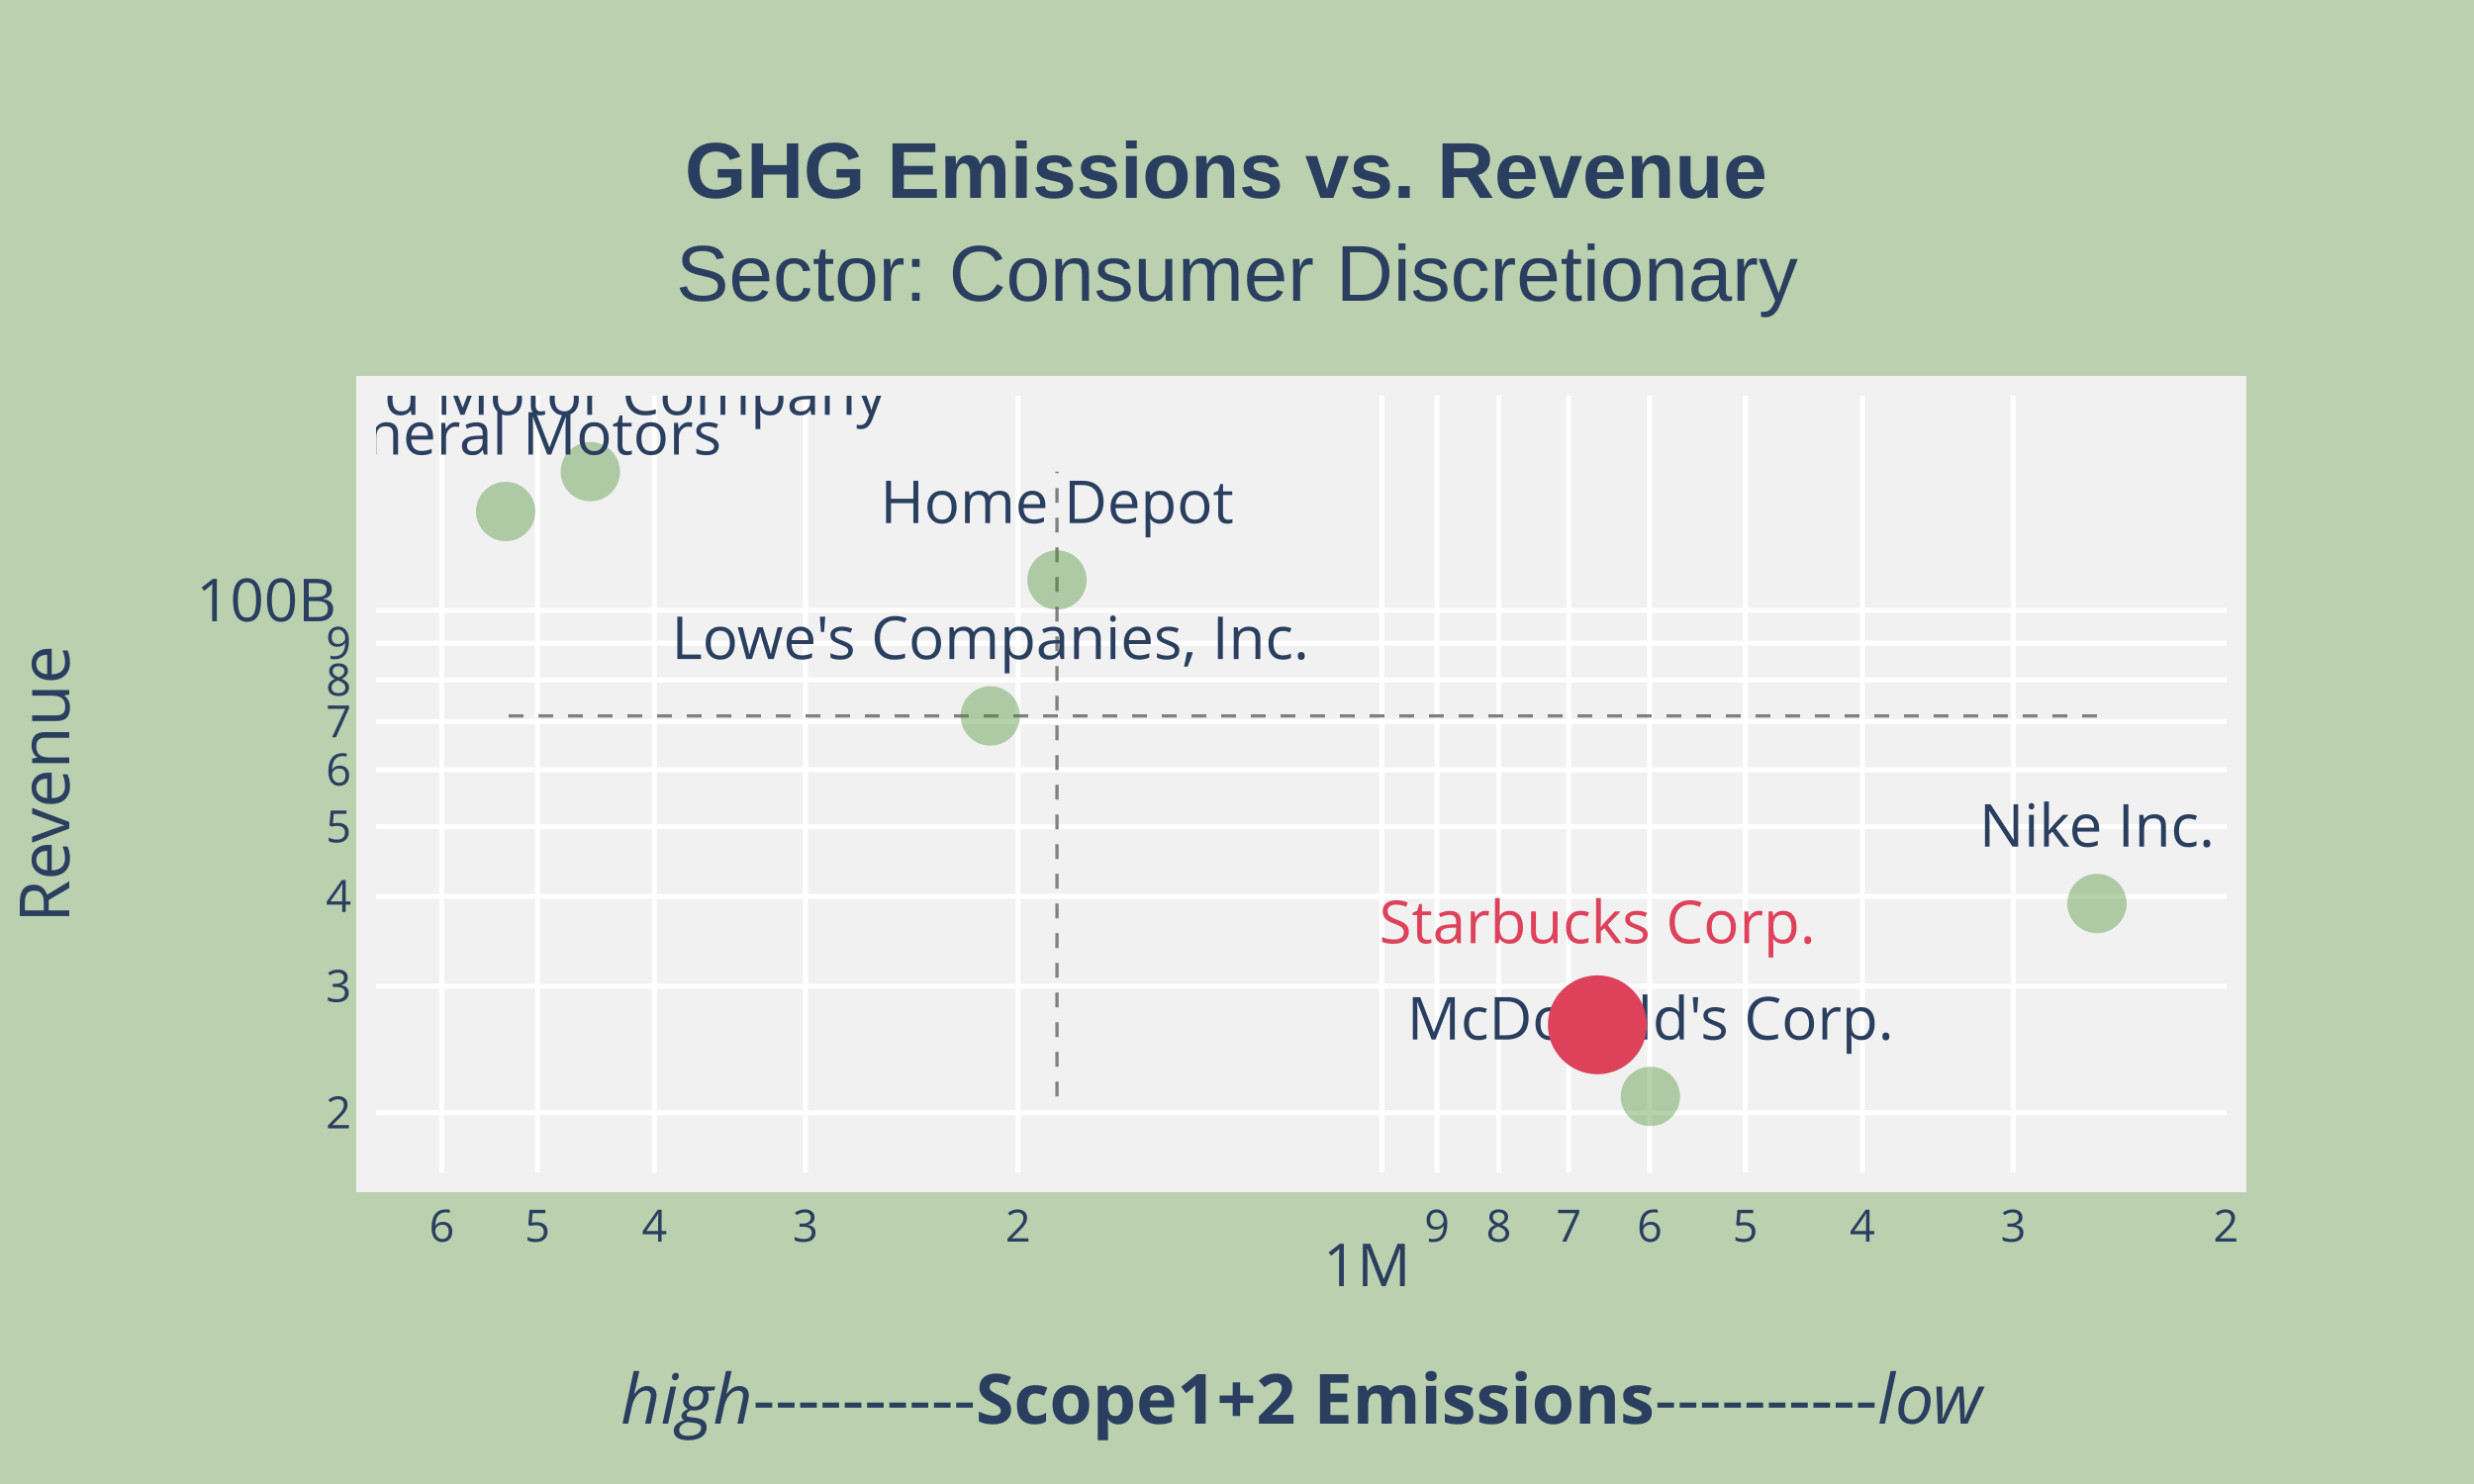
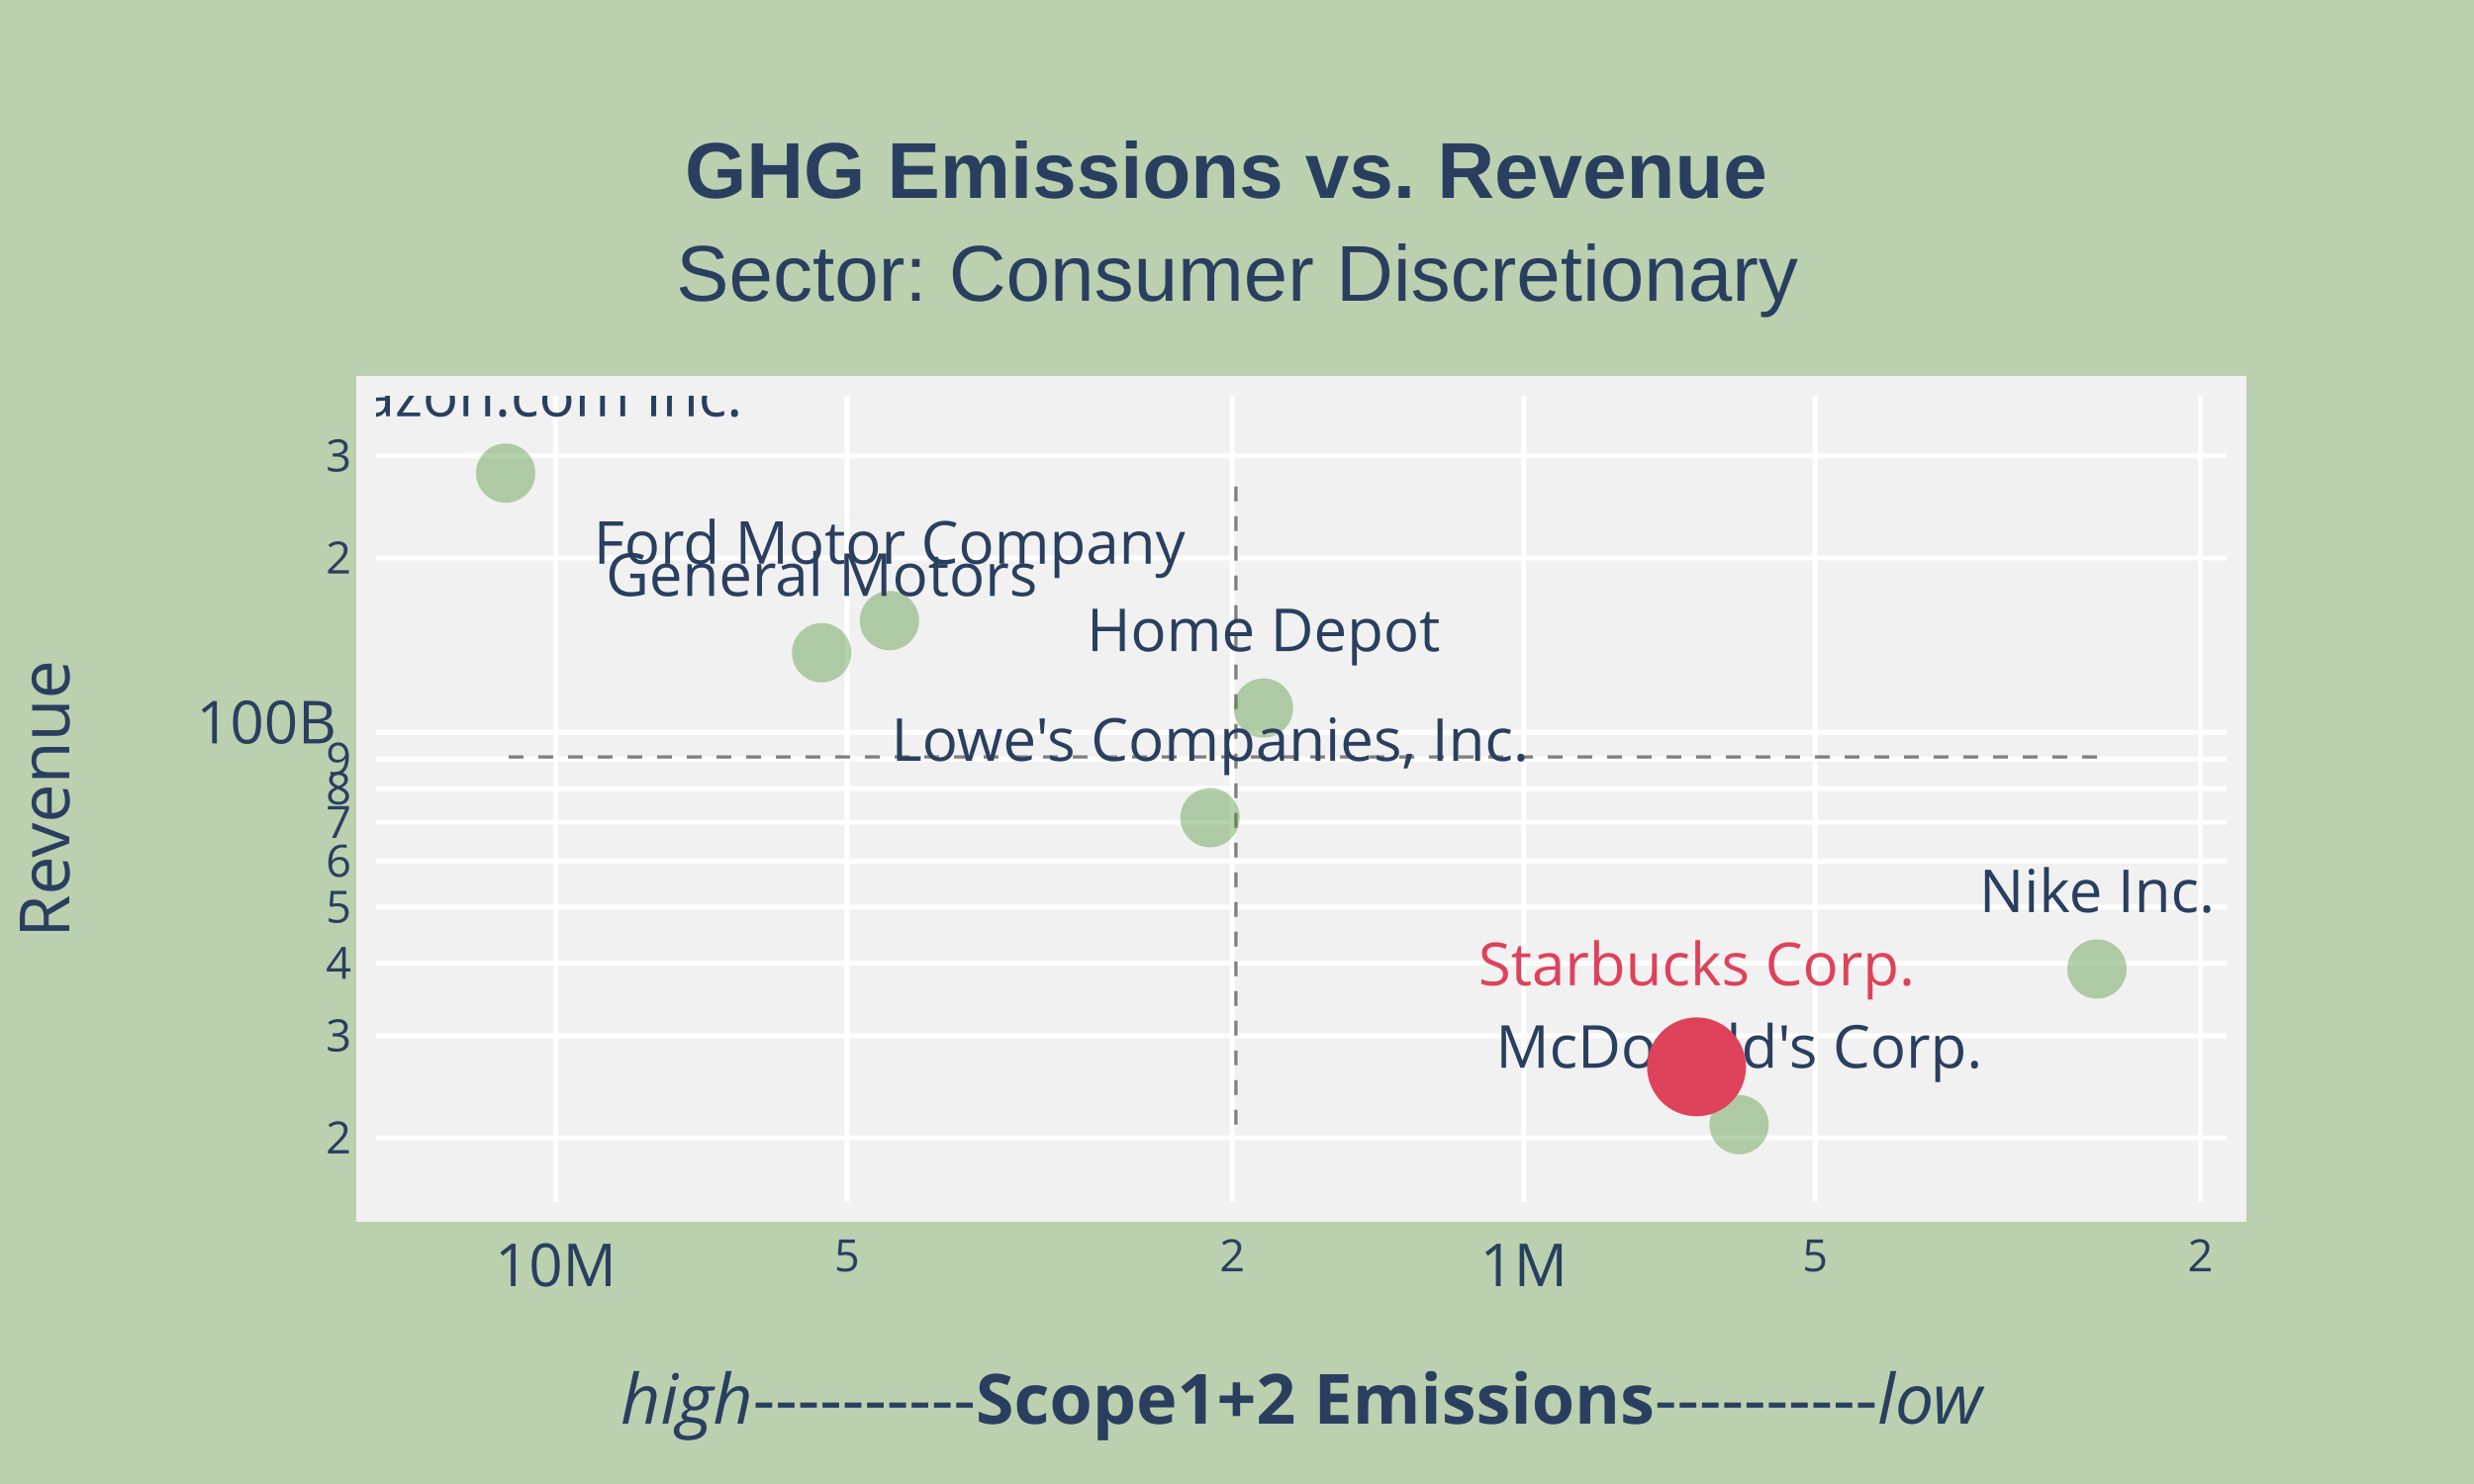
<svg xmlns="http://www.w3.org/2000/svg" class="main-svg" width="1500" height="900" style="" viewBox="0 0 500 300">
  <rect x="0" y="0" width="500" height="300" style="fill: rgb(186, 208, 175); fill-opacity: 1;" />
-   <defs id="defs-88f98e">
+   <defs id="defs-ac2d66">
    <g class="clips">
-       <clipPath id="clip88f98exyplot" class="plotclip">
-         <rect width="374" height="157" />
-       </clipPath>
-       <clipPath class="axesclip" id="clip88f98ex">
+       <clipPath id="clipac2d66xyplot" class="plotclip">
+         <rect width="374" height="163" />
+       </clipPath>
+       <clipPath class="axesclip" id="clipac2d66x">
        <rect x="76" y="0" width="374" height="300" />
      </clipPath>
-       <clipPath class="axesclip" id="clip88f98ey">
-         <rect x="0" y="80" width="500" height="157" />
-       </clipPath>
-       <clipPath class="axesclip" id="clip88f98exy">
-         <rect x="76" y="80" width="374" height="157" />
+       <clipPath class="axesclip" id="clipac2d66y">
+         <rect x="0" y="80" width="500" height="163" />
+       </clipPath>
+       <clipPath class="axesclip" id="clipac2d66xy">
+         <rect x="76" y="80" width="374" height="163" />
      </clipPath>
    </g>
    <g class="gradients" />
  </defs>
  <g class="bglayer">
-     <rect class="bg" x="72" y="76" width="382" height="165" style="fill: rgb(241, 241, 241); fill-opacity: 1; stroke-width: 0;" />
+     <rect class="bg" x="72" y="76" width="382" height="171" style="fill: rgb(241, 241, 241); fill-opacity: 1; stroke-width: 0;" />
  </g>
  <g class="layer-below">
    <g class="imagelayer" />
    <g class="shapelayer" />
  </g>
  <g class="cartesianlayer">
    <g class="subplot xy">
      <g class="layer-subplot">
        <g class="shapelayer" />
        <g class="imagelayer" />
      </g>
      <g class="gridlayer">
        <g class="x">
-           <path class="xgrid crisp" transform="translate(89.28,0)" d="M0,80v157" style="stroke: rgb(255, 255, 255); stroke-opacity: 1; stroke-width: 1px;" />
-           <path class="xgrid crisp" transform="translate(108.61,0)" d="M0,80v157" style="stroke: rgb(255, 255, 255); stroke-opacity: 1; stroke-width: 1px;" />
-           <path class="xgrid crisp" transform="translate(132.27,0)" d="M0,80v157" style="stroke: rgb(255, 255, 255); stroke-opacity: 1; stroke-width: 1px;" />
-           <path class="xgrid crisp" transform="translate(162.77,0)" d="M0,80v157" style="stroke: rgb(255, 255, 255); stroke-opacity: 1; stroke-width: 1px;" />
-           <path class="xgrid crisp" transform="translate(205.76,0)" d="M0,80v157" style="stroke: rgb(255, 255, 255); stroke-opacity: 1; stroke-width: 1px;" />
-           <path class="xgrid crisp" transform="translate(279.25,0)" d="M0,80v157" style="stroke: rgb(255, 255, 255); stroke-opacity: 1; stroke-width: 1px;" />
-           <path class="xgrid crisp" transform="translate(290.42,0)" d="M0,80v157" style="stroke: rgb(255, 255, 255); stroke-opacity: 1; stroke-width: 1px;" />
-           <path class="xgrid crisp" transform="translate(302.9,0)" d="M0,80v157" style="stroke: rgb(255, 255, 255); stroke-opacity: 1; stroke-width: 1px;" />
-           <path class="xgrid crisp" transform="translate(317.06,0)" d="M0,80v157" style="stroke: rgb(255, 255, 255); stroke-opacity: 1; stroke-width: 1px;" />
-           <path class="xgrid crisp" transform="translate(333.4,0)" d="M0,80v157" style="stroke: rgb(255, 255, 255); stroke-opacity: 1; stroke-width: 1px;" />
-           <path class="xgrid crisp" transform="translate(352.73,0)" d="M0,80v157" style="stroke: rgb(255, 255, 255); stroke-opacity: 1; stroke-width: 1px;" />
-           <path class="xgrid crisp" transform="translate(376.39,0)" d="M0,80v157" style="stroke: rgb(255, 255, 255); stroke-opacity: 1; stroke-width: 1px;" />
-           <path class="xgrid crisp" transform="translate(406.89,0)" d="M0,80v157" style="stroke: rgb(255, 255, 255); stroke-opacity: 1; stroke-width: 1px;" />
+           <path class="xgrid crisp" transform="translate(112.28,0)" d="M0,80v163" style="stroke: rgb(255, 255, 255); stroke-opacity: 1; stroke-width: 1px;" />
+           <path class="xgrid crisp" transform="translate(171.18,0)" d="M0,80v163" style="stroke: rgb(255, 255, 255); stroke-opacity: 1; stroke-width: 1px;" />
+           <path class="xgrid crisp" transform="translate(249.04,0)" d="M0,80v163" style="stroke: rgb(255, 255, 255); stroke-opacity: 1; stroke-width: 1px;" />
+           <path class="xgrid crisp" transform="translate(307.94,0)" d="M0,80v163" style="stroke: rgb(255, 255, 255); stroke-opacity: 1; stroke-width: 1px;" />
+           <path class="xgrid crisp" transform="translate(366.84,0)" d="M0,80v163" style="stroke: rgb(255, 255, 255); stroke-opacity: 1; stroke-width: 1px;" />
+           <path class="xgrid crisp" transform="translate(444.7,0)" d="M0,80v163" style="stroke: rgb(255, 255, 255); stroke-opacity: 1; stroke-width: 1px;" />
        </g>
        <g class="y">
-           <path class="ygrid crisp" transform="translate(0,224.96)" d="M76,0h374" style="stroke: rgb(255, 255, 255); stroke-opacity: 1; stroke-width: 1px;" />
-           <path class="ygrid crisp" transform="translate(0,199.37)" d="M76,0h374" style="stroke: rgb(255, 255, 255); stroke-opacity: 1; stroke-width: 1px;" />
-           <path class="ygrid crisp" transform="translate(0,181.21)" d="M76,0h374" style="stroke: rgb(255, 255, 255); stroke-opacity: 1; stroke-width: 1px;" />
-           <path class="ygrid crisp" transform="translate(0,167.12)" d="M76,0h374" style="stroke: rgb(255, 255, 255); stroke-opacity: 1; stroke-width: 1px;" />
-           <path class="ygrid crisp" transform="translate(0,155.62)" d="M76,0h374" style="stroke: rgb(255, 255, 255); stroke-opacity: 1; stroke-width: 1px;" />
-           <path class="ygrid crisp" transform="translate(0,145.89)" d="M76,0h374" style="stroke: rgb(255, 255, 255); stroke-opacity: 1; stroke-width: 1px;" />
-           <path class="ygrid crisp" transform="translate(0,137.46)" d="M76,0h374" style="stroke: rgb(255, 255, 255); stroke-opacity: 1; stroke-width: 1px;" />
-           <path class="ygrid crisp" transform="translate(0,130.03)" d="M76,0h374" style="stroke: rgb(255, 255, 255); stroke-opacity: 1; stroke-width: 1px;" />
-           <path class="ygrid crisp" transform="translate(0,123.38)" d="M76,0h374" style="stroke: rgb(255, 255, 255); stroke-opacity: 1; stroke-width: 1px;" />
+           <path class="ygrid crisp" transform="translate(0,230.02)" d="M76,0h374" style="stroke: rgb(255, 255, 255); stroke-opacity: 1; stroke-width: 1px;" />
+           <path class="ygrid crisp" transform="translate(0,209.37)" d="M76,0h374" style="stroke: rgb(255, 255, 255); stroke-opacity: 1; stroke-width: 1px;" />
+           <path class="ygrid crisp" transform="translate(0,194.73)" d="M76,0h374" style="stroke: rgb(255, 255, 255); stroke-opacity: 1; stroke-width: 1px;" />
+           <path class="ygrid crisp" transform="translate(0,183.36)" d="M76,0h374" style="stroke: rgb(255, 255, 255); stroke-opacity: 1; stroke-width: 1px;" />
+           <path class="ygrid crisp" transform="translate(0,174.08)" d="M76,0h374" style="stroke: rgb(255, 255, 255); stroke-opacity: 1; stroke-width: 1px;" />
+           <path class="ygrid crisp" transform="translate(0,166.23)" d="M76,0h374" style="stroke: rgb(255, 255, 255); stroke-opacity: 1; stroke-width: 1px;" />
+           <path class="ygrid crisp" transform="translate(0,159.43)" d="M76,0h374" style="stroke: rgb(255, 255, 255); stroke-opacity: 1; stroke-width: 1px;" />
+           <path class="ygrid crisp" transform="translate(0,153.44)" d="M76,0h374" style="stroke: rgb(255, 255, 255); stroke-opacity: 1; stroke-width: 1px;" />
+           <path class="ygrid crisp" transform="translate(0,148.07)" d="M76,0h374" style="stroke: rgb(255, 255, 255); stroke-opacity: 1; stroke-width: 1px;" />
+           <path class="ygrid crisp" transform="translate(0,112.78)" d="M76,0h374" style="stroke: rgb(255, 255, 255); stroke-opacity: 1; stroke-width: 1px;" />
+           <path class="ygrid crisp" transform="translate(0,92.14)" d="M76,0h374" style="stroke: rgb(255, 255, 255); stroke-opacity: 1; stroke-width: 1px;" />
        </g>
      </g>
      <g class="zerolinelayer" />
      <path class="xlines-below" />
      <path class="ylines-below" />
      <g class="overlines-below" />
      <g class="xaxislayer-below" />
      <g class="yaxislayer-below" />
      <g class="overaxes-below" />
-       <g class="plot" transform="translate(76,80)" clip-path="url('#clip88f98exyplot')">
+       <g class="plot" transform="translate(76,80)" clip-path="url('#clipac2d66xyplot')">
        <g class="scatterlayer mlayer">
-           <g class="trace scatter trace6ca346" style="stroke-miterlimit: 2; opacity: 1;">
+           <g class="trace scatter tracec02028" style="stroke-miterlimit: 2; opacity: 1;">
            <g class="fills" />
            <g class="errorbars" />
            <g class="lines">
-               <path class="js-line" d="M137.62,141.65L137.62,15.35" style="vector-effect: non-scaling-stroke; fill: none; stroke: rgb(128, 128, 128); stroke-opacity: 1; stroke-width: 2px; opacity: 1; stroke-dasharray: 9px, 9px;" />
+               <path class="js-line" d="M173.78,147.35L173.78,15.65" style="vector-effect: non-scaling-stroke; fill: none; stroke: rgb(128, 128, 128); stroke-opacity: 1; stroke-width: 2px; opacity: 1; stroke-dasharray: 9px, 9px;" />
            </g>
            <g class="points" />
            <g class="text" />
          </g>
-           <g class="trace scatter trace032e68" style="stroke-miterlimit: 2; opacity: 1;">
+           <g class="trace scatter traceb3ee0a" style="stroke-miterlimit: 2; opacity: 1;">
            <g class="fills" />
            <g class="errorbars" />
            <g class="lines">
-               <path class="js-line" d="M347.8,64.73L26.2,64.73" style="vector-effect: non-scaling-stroke; fill: none; stroke: rgb(128, 128, 128); stroke-opacity: 1; stroke-width: 2px; opacity: 1; stroke-dasharray: 9px, 9px;" />
+               <path class="js-line" d="M347.8,73.02L26.2,73.02" style="vector-effect: non-scaling-stroke; fill: none; stroke: rgb(128, 128, 128); stroke-opacity: 1; stroke-width: 2px; opacity: 1; stroke-dasharray: 9px, 9px;" />
            </g>
            <g class="points" />
            <g class="text" />
          </g>
-           <g class="trace scatter trace146dc7" style="stroke-miterlimit: 2; opacity: 1;">
+           <g class="trace scatter trace54f46a" style="stroke-miterlimit: 2; opacity: 1;">
            <g class="fills" />
            <g class="errorbars" />
            <g class="lines" />
            <g class="points">
-               <path class="point" transform="translate(43.31,15.35)" d="M6,0A6,6 0 1,1 0,-6A6,6 0 0,1 6,0Z" style="opacity: 0.4; stroke-width: 0px; fill: rgb(72, 143, 49); fill-opacity: 1;" />
-               <path class="point" transform="translate(26.2,23.4)" d="M6,0A6,6 0 1,1 0,-6A6,6 0 0,1 6,0Z" style="opacity: 0.4; stroke-width: 0px; fill: rgb(72, 143, 49); fill-opacity: 1;" />
-               <path class="point" transform="translate(137.62,37.25)" d="M6,0A6,6 0 1,1 0,-6A6,6 0 0,1 6,0Z" style="opacity: 0.4; stroke-width: 0px; fill: rgb(72, 143, 49); fill-opacity: 1;" />
-               <path class="point" transform="translate(124.15,64.73)" d="M6,0A6,6 0 1,1 0,-6A6,6 0 0,1 6,0Z" style="opacity: 0.4; stroke-width: 0px; fill: rgb(72, 143, 49); fill-opacity: 1;" />
-               <path class="point" transform="translate(257.55,141.65)" d="M6,0A6,6 0 1,1 0,-6A6,6 0 0,1 6,0Z" style="opacity: 0.4; stroke-width: 0px; fill: rgb(72, 143, 49); fill-opacity: 1;" />
-               <path class="point" transform="translate(347.8,102.65)" d="M6,0A6,6 0 1,1 0,-6A6,6 0 0,1 6,0Z" style="opacity: 0.4; stroke-width: 0px; fill: rgb(72, 143, 49); fill-opacity: 1;" />
+               <path class="point" transform="translate(26.2,15.65)" d="M6,0A6,6 0 1,1 0,-6A6,6 0 0,1 6,0Z" style="opacity: 0.4; stroke-width: 0px; fill: rgb(72, 143, 49); fill-opacity: 1;" />
+               <path class="point" transform="translate(103.76,45.46)" d="M6,0A6,6 0 1,1 0,-6A6,6 0 0,1 6,0Z" style="opacity: 0.4; stroke-width: 0px; fill: rgb(72, 143, 49); fill-opacity: 1;" />
+               <path class="point" transform="translate(90.05,51.96)" d="M6,0A6,6 0 1,1 0,-6A6,6 0 0,1 6,0Z" style="opacity: 0.4; stroke-width: 0px; fill: rgb(72, 143, 49); fill-opacity: 1;" />
+               <path class="point" transform="translate(179.35,63.13)" d="M6,0A6,6 0 1,1 0,-6A6,6 0 0,1 6,0Z" style="opacity: 0.4; stroke-width: 0px; fill: rgb(72, 143, 49); fill-opacity: 1;" />
+               <path class="point" transform="translate(168.55,85.3)" d="M6,0A6,6 0 1,1 0,-6A6,6 0 0,1 6,0Z" style="opacity: 0.4; stroke-width: 0px; fill: rgb(72, 143, 49); fill-opacity: 1;" />
+               <path class="point" transform="translate(275.47,147.35)" d="M6,0A6,6 0 1,1 0,-6A6,6 0 0,1 6,0Z" style="opacity: 0.4; stroke-width: 0px; fill: rgb(72, 143, 49); fill-opacity: 1;" />
+               <path class="point" transform="translate(347.8,115.89)" d="M6,0A6,6 0 1,1 0,-6A6,6 0 0,1 6,0Z" style="opacity: 0.4; stroke-width: 0px; fill: rgb(72, 143, 49); fill-opacity: 1;" />
            </g>
            <g class="text">
              <g class="textpoint" transform="translate(0,-11.5)">
-                 <text x="43.31" y="15.35" text-anchor="middle" style="font-family: 'Open Sans', verdana, arial, sans-serif; font-size: 12px; fill: rgb(42, 63, 95); fill-opacity: 1; white-space: pre;">Ford Motor Company</text>
-               </g>
-               <g class="textpoint" transform="translate(0,-11.5)">
-                 <text x="26.2" y="23.4" text-anchor="middle" style="font-family: 'Open Sans', verdana, arial, sans-serif; font-size: 12px; fill: rgb(42, 63, 95); fill-opacity: 1; white-space: pre;">General Motors</text>
-               </g>
-               <g class="textpoint" transform="translate(0,-11.5)">
-                 <text x="137.62" y="37.25" text-anchor="middle" style="font-family: 'Open Sans', verdana, arial, sans-serif; font-size: 12px; fill: rgb(42, 63, 95); fill-opacity: 1; white-space: pre;">Home Depot</text>
-               </g>
-               <g class="textpoint" transform="translate(0,-11.5)">
-                 <text x="124.15" y="64.73" text-anchor="middle" style="font-family: 'Open Sans', verdana, arial, sans-serif; font-size: 12px; fill: rgb(42, 63, 95); fill-opacity: 1; white-space: pre;">Lowe's Companies, Inc.</text>
-               </g>
-               <g class="textpoint" transform="translate(0,-11.5)">
-                 <text x="257.55" y="141.65" text-anchor="middle" style="font-family: 'Open Sans', verdana, arial, sans-serif; font-size: 12px; fill: rgb(42, 63, 95); fill-opacity: 1; white-space: pre;">McDonald's Corp.</text>
-               </g>
-               <g class="textpoint" transform="translate(0,-11.5)">
-                 <text x="347.8" y="102.65" text-anchor="middle" style="font-family: 'Open Sans', verdana, arial, sans-serif; font-size: 12px; fill: rgb(42, 63, 95); fill-opacity: 1; white-space: pre;">Nike Inc.</text>
-               </g>
-             </g>
-           </g>
-           <g class="trace scatter trace0a23b6" style="stroke-miterlimit: 2; opacity: 1;">
+                 <text x="26.2" y="15.65" text-anchor="middle" style="font-family: 'Open Sans', verdana, arial, sans-serif; font-size: 12px; fill: rgb(42, 63, 95); fill-opacity: 1; white-space: pre;">Amazon.com Inc.</text>
+               </g>
+               <g class="textpoint" transform="translate(0,-11.5)">
+                 <text x="103.76" y="45.46" text-anchor="middle" style="font-family: 'Open Sans', verdana, arial, sans-serif; font-size: 12px; fill: rgb(42, 63, 95); fill-opacity: 1; white-space: pre;">Ford Motor Company</text>
+               </g>
+               <g class="textpoint" transform="translate(0,-11.5)">
+                 <text x="90.05" y="51.96" text-anchor="middle" style="font-family: 'Open Sans', verdana, arial, sans-serif; font-size: 12px; fill: rgb(42, 63, 95); fill-opacity: 1; white-space: pre;">General Motors</text>
+               </g>
+               <g class="textpoint" transform="translate(0,-11.5)">
+                 <text x="179.35" y="63.13" text-anchor="middle" style="font-family: 'Open Sans', verdana, arial, sans-serif; font-size: 12px; fill: rgb(42, 63, 95); fill-opacity: 1; white-space: pre;">Home Depot</text>
+               </g>
+               <g class="textpoint" transform="translate(0,-11.5)">
+                 <text x="168.55" y="85.3" text-anchor="middle" style="font-family: 'Open Sans', verdana, arial, sans-serif; font-size: 12px; fill: rgb(42, 63, 95); fill-opacity: 1; white-space: pre;">Lowe's Companies, Inc.</text>
+               </g>
+               <g class="textpoint" transform="translate(0,-11.5)">
+                 <text x="275.47" y="147.35" text-anchor="middle" style="font-family: 'Open Sans', verdana, arial, sans-serif; font-size: 12px; fill: rgb(42, 63, 95); fill-opacity: 1; white-space: pre;">McDonald's Corp.</text>
+               </g>
+               <g class="textpoint" transform="translate(0,-11.5)">
+                 <text x="347.8" y="115.89" text-anchor="middle" style="font-family: 'Open Sans', verdana, arial, sans-serif; font-size: 12px; fill: rgb(42, 63, 95); fill-opacity: 1; white-space: pre;">Nike Inc.</text>
+               </g>
+             </g>
+           </g>
+           <g class="trace scatter trace538c76" style="stroke-miterlimit: 2; opacity: 1;">
            <g class="fills" />
            <g class="errorbars" />
            <g class="lines" />
            <g class="points">
-               <path class="point" transform="translate(246.83,127.17)" d="M10,0A10,10 0 1,1 0,-10A10,10 0 0,1 10,0Z" style="opacity: 1; stroke-width: 0px; fill: rgb(222, 66, 91); fill-opacity: 1;" />
+               <path class="point" transform="translate(266.88,135.67)" d="M10,0A10,10 0 1,1 0,-10A10,10 0 0,1 10,0Z" style="opacity: 1; stroke-width: 0px; fill: rgb(222, 66, 91); fill-opacity: 1;" />
            </g>
            <g class="text">
              <g class="textpoint" transform="translate(0,-16.5)">
-                 <text x="246.83" y="127.17" text-anchor="middle" style="font-family: 'Open Sans', verdana, arial, sans-serif; font-size: 12px; fill: rgb(222, 66, 91); fill-opacity: 1; white-space: pre;">Starbucks Corp.</text>
+                 <text x="266.88" y="135.67" text-anchor="middle" style="font-family: 'Open Sans', verdana, arial, sans-serif; font-size: 12px; fill: rgb(222, 66, 91); fill-opacity: 1; white-space: pre;">Starbucks Corp.</text>
              </g>
            </g>
          </g>
        </g>
      </g>
      <g class="overplot" />
      <path class="xlines-above crisp" d="M0,0" style="fill: none;" />
      <path class="ylines-above crisp" d="M0,0" style="fill: none;" />
      <g class="overlines-above" />
      <g class="xaxislayer-above">
        <g class="xtick">
-           <text text-anchor="middle" x="0" y="251" transform="translate(89.28,0)" style="font-family: 'Open Sans', verdana, arial, sans-serif; font-size: 9px; fill: rgb(42, 63, 95); fill-opacity: 1; white-space: pre;">6</text>
-         </g>
-         <g class="xtick">
-           <text text-anchor="middle" x="0" y="251" transform="translate(108.61,0)" style="font-family: 'Open Sans', verdana, arial, sans-serif; font-size: 9px; fill: rgb(42, 63, 95); fill-opacity: 1; white-space: pre;">5</text>
-         </g>
-         <g class="xtick">
-           <text text-anchor="middle" x="0" y="251" transform="translate(132.27,0)" style="font-family: 'Open Sans', verdana, arial, sans-serif; font-size: 9px; fill: rgb(42, 63, 95); fill-opacity: 1; white-space: pre;">4</text>
-         </g>
-         <g class="xtick">
-           <text text-anchor="middle" x="0" y="251" transform="translate(162.77,0)" style="font-family: 'Open Sans', verdana, arial, sans-serif; font-size: 9px; fill: rgb(42, 63, 95); fill-opacity: 1; white-space: pre;">3</text>
-         </g>
-         <g class="xtick">
-           <text text-anchor="middle" x="0" y="251" transform="translate(205.76,0)" style="font-family: 'Open Sans', verdana, arial, sans-serif; font-size: 9px; fill: rgb(42, 63, 95); fill-opacity: 1; white-space: pre;">2</text>
-         </g>
-         <g class="xtick">
-           <text text-anchor="middle" x="-3" y="260" transform="translate(279.25,0)" style="font-family: 'Open Sans', verdana, arial, sans-serif; font-size: 12px; fill: rgb(42, 63, 95); fill-opacity: 1; white-space: pre;">1M</text>
-         </g>
-         <g class="xtick">
-           <text text-anchor="middle" x="0" y="251" transform="translate(290.42,0)" style="font-family: 'Open Sans', verdana, arial, sans-serif; font-size: 9px; fill: rgb(42, 63, 95); fill-opacity: 1; white-space: pre;">9</text>
-         </g>
-         <g class="xtick">
-           <text text-anchor="middle" x="0" y="251" transform="translate(302.9,0)" style="font-family: 'Open Sans', verdana, arial, sans-serif; font-size: 9px; fill: rgb(42, 63, 95); fill-opacity: 1; white-space: pre;">8</text>
-         </g>
-         <g class="xtick">
-           <text text-anchor="middle" x="0" y="251" transform="translate(317.06,0)" style="font-family: 'Open Sans', verdana, arial, sans-serif; font-size: 9px; fill: rgb(42, 63, 95); fill-opacity: 1; white-space: pre;">7</text>
-         </g>
-         <g class="xtick">
-           <text text-anchor="middle" x="0" y="251" transform="translate(333.4,0)" style="font-family: 'Open Sans', verdana, arial, sans-serif; font-size: 9px; fill: rgb(42, 63, 95); fill-opacity: 1; white-space: pre;">6</text>
-         </g>
-         <g class="xtick">
-           <text text-anchor="middle" x="0" y="251" transform="translate(352.73,0)" style="font-family: 'Open Sans', verdana, arial, sans-serif; font-size: 9px; fill: rgb(42, 63, 95); fill-opacity: 1; white-space: pre;">5</text>
-         </g>
-         <g class="xtick">
-           <text text-anchor="middle" x="0" y="251" transform="translate(376.39,0)" style="font-family: 'Open Sans', verdana, arial, sans-serif; font-size: 9px; fill: rgb(42, 63, 95); fill-opacity: 1; white-space: pre;">4</text>
-         </g>
-         <g class="xtick">
-           <text text-anchor="middle" x="0" y="251" transform="translate(406.89,0)" style="font-family: 'Open Sans', verdana, arial, sans-serif; font-size: 9px; fill: rgb(42, 63, 95); fill-opacity: 1; white-space: pre;">3</text>
-         </g>
-         <g class="xtick">
-           <text text-anchor="middle" x="0" y="251" transform="translate(449.88,0)" style="font-family: 'Open Sans', verdana, arial, sans-serif; font-size: 9px; fill: rgb(42, 63, 95); fill-opacity: 1; white-space: pre;">2</text>
+           <text text-anchor="middle" x="0" y="260" transform="translate(112.28,0)" style="font-family: 'Open Sans', verdana, arial, sans-serif; font-size: 12px; fill: rgb(42, 63, 95); fill-opacity: 1; white-space: pre;">10M</text>
+         </g>
+         <g class="xtick">
+           <text text-anchor="middle" x="0" y="257" transform="translate(171.18,0)" style="font-family: 'Open Sans', verdana, arial, sans-serif; font-size: 9px; fill: rgb(42, 63, 95); fill-opacity: 1; white-space: pre;">5</text>
+         </g>
+         <g class="xtick">
+           <text text-anchor="middle" x="0" y="257" transform="translate(249.04,0)" style="font-family: 'Open Sans', verdana, arial, sans-serif; font-size: 9px; fill: rgb(42, 63, 95); fill-opacity: 1; white-space: pre;">2</text>
+         </g>
+         <g class="xtick">
+           <text text-anchor="middle" x="0" y="260" transform="translate(307.94,0)" style="font-family: 'Open Sans', verdana, arial, sans-serif; font-size: 12px; fill: rgb(42, 63, 95); fill-opacity: 1; white-space: pre;">1M</text>
+         </g>
+         <g class="xtick">
+           <text text-anchor="middle" x="0" y="257" transform="translate(366.84,0)" style="font-family: 'Open Sans', verdana, arial, sans-serif; font-size: 9px; fill: rgb(42, 63, 95); fill-opacity: 1; white-space: pre;">5</text>
+         </g>
+         <g class="xtick">
+           <text text-anchor="middle" x="0" y="257" transform="translate(444.7,0)" style="font-family: 'Open Sans', verdana, arial, sans-serif; font-size: 9px; fill: rgb(42, 63, 95); fill-opacity: 1; white-space: pre;">2</text>
        </g>
      </g>
      <g class="yaxislayer-above">
        <g class="ytick">
-           <text text-anchor="end" x="71" y="3.15" transform="translate(0,224.96)" style="font-family: 'Open Sans', verdana, arial, sans-serif; font-size: 9px; fill: rgb(42, 63, 95); fill-opacity: 1; white-space: pre;">2</text>
-         </g>
-         <g class="ytick">
-           <text text-anchor="end" x="71" y="3.15" transform="translate(0,199.37)" style="font-family: 'Open Sans', verdana, arial, sans-serif; font-size: 9px; fill: rgb(42, 63, 95); fill-opacity: 1; white-space: pre;">3</text>
-         </g>
-         <g class="ytick">
-           <text text-anchor="end" x="71" y="3.15" transform="translate(0,181.21)" style="font-family: 'Open Sans', verdana, arial, sans-serif; font-size: 9px; fill: rgb(42, 63, 95); fill-opacity: 1; white-space: pre;">4</text>
-         </g>
-         <g class="ytick">
-           <text text-anchor="end" x="71" y="3.15" transform="translate(0,167.12)" style="font-family: 'Open Sans', verdana, arial, sans-serif; font-size: 9px; fill: rgb(42, 63, 95); fill-opacity: 1; white-space: pre;">5</text>
-         </g>
-         <g class="ytick">
-           <text text-anchor="end" x="71" y="3.15" transform="translate(0,155.62)" style="font-family: 'Open Sans', verdana, arial, sans-serif; font-size: 9px; fill: rgb(42, 63, 95); fill-opacity: 1; white-space: pre;">6</text>
-         </g>
-         <g class="ytick">
-           <text text-anchor="end" x="71" y="3.15" transform="translate(0,145.89)" style="font-family: 'Open Sans', verdana, arial, sans-serif; font-size: 9px; fill: rgb(42, 63, 95); fill-opacity: 1; white-space: pre;">7</text>
-         </g>
-         <g class="ytick">
-           <text text-anchor="end" x="71" y="3.15" transform="translate(0,137.46)" style="font-family: 'Open Sans', verdana, arial, sans-serif; font-size: 9px; fill: rgb(42, 63, 95); fill-opacity: 1; white-space: pre;">8</text>
-         </g>
-         <g class="ytick">
-           <text text-anchor="end" x="71" y="3.15" transform="translate(0,130.03)" style="font-family: 'Open Sans', verdana, arial, sans-serif; font-size: 9px; fill: rgb(42, 63, 95); fill-opacity: 1; white-space: pre;">9</text>
-         </g>
-         <g class="ytick">
-           <text text-anchor="end" x="68" y="2.2" transform="translate(0,123.38)" style="font-family: 'Open Sans', verdana, arial, sans-serif; font-size: 12px; fill: rgb(42, 63, 95); fill-opacity: 1; white-space: pre;">100B</text>
+           <text text-anchor="end" x="71" y="3.15" transform="translate(0,230.02)" style="font-family: 'Open Sans', verdana, arial, sans-serif; font-size: 9px; fill: rgb(42, 63, 95); fill-opacity: 1; white-space: pre;">2</text>
+         </g>
+         <g class="ytick">
+           <text text-anchor="end" x="71" y="3.15" transform="translate(0,209.37)" style="font-family: 'Open Sans', verdana, arial, sans-serif; font-size: 9px; fill: rgb(42, 63, 95); fill-opacity: 1; white-space: pre;">3</text>
+         </g>
+         <g class="ytick">
+           <text text-anchor="end" x="71" y="3.15" transform="translate(0,194.73)" style="font-family: 'Open Sans', verdana, arial, sans-serif; font-size: 9px; fill: rgb(42, 63, 95); fill-opacity: 1; white-space: pre;">4</text>
+         </g>
+         <g class="ytick">
+           <text text-anchor="end" x="71" y="3.15" transform="translate(0,183.36)" style="font-family: 'Open Sans', verdana, arial, sans-serif; font-size: 9px; fill: rgb(42, 63, 95); fill-opacity: 1; white-space: pre;">5</text>
+         </g>
+         <g class="ytick">
+           <text text-anchor="end" x="71" y="3.15" transform="translate(0,174.08)" style="font-family: 'Open Sans', verdana, arial, sans-serif; font-size: 9px; fill: rgb(42, 63, 95); fill-opacity: 1; white-space: pre;">6</text>
+         </g>
+         <g class="ytick">
+           <text text-anchor="end" x="71" y="3.15" transform="translate(0,166.23)" style="font-family: 'Open Sans', verdana, arial, sans-serif; font-size: 9px; fill: rgb(42, 63, 95); fill-opacity: 1; white-space: pre;">7</text>
+         </g>
+         <g class="ytick">
+           <text text-anchor="end" x="71" y="3.15" transform="translate(0,159.43)" style="font-family: 'Open Sans', verdana, arial, sans-serif; font-size: 9px; fill: rgb(42, 63, 95); fill-opacity: 1; white-space: pre;">8</text>
+         </g>
+         <g class="ytick">
+           <text text-anchor="end" x="71" y="3.15" transform="translate(0,153.44)" style="font-family: 'Open Sans', verdana, arial, sans-serif; font-size: 9px; fill: rgb(42, 63, 95); fill-opacity: 1; white-space: pre;">9</text>
+         </g>
+         <g class="ytick">
+           <text text-anchor="end" x="68" y="2.2" transform="translate(0,148.07)" style="font-family: 'Open Sans', verdana, arial, sans-serif; font-size: 12px; fill: rgb(42, 63, 95); fill-opacity: 1; white-space: pre;">100B</text>
+         </g>
+         <g class="ytick">
+           <text text-anchor="end" x="71" y="3.15" transform="translate(0,112.78)" style="font-family: 'Open Sans', verdana, arial, sans-serif; font-size: 9px; fill: rgb(42, 63, 95); fill-opacity: 1; white-space: pre;">2</text>
+         </g>
+         <g class="ytick">
+           <text text-anchor="end" x="71" y="3.15" transform="translate(0,92.14)" style="font-family: 'Open Sans', verdana, arial, sans-serif; font-size: 9px; fill: rgb(42, 63, 95); fill-opacity: 1; white-space: pre;">3</text>
        </g>
      </g>
      <g class="overaxes-above" />
    </g>
  </g>
  <g class="polarlayer" />
  <g class="ternarylayer" />
  <g class="geolayer" />
  <g class="funnelarealayer" />
  <g class="pielayer" />
  <g class="treemaplayer" />
  <g class="sunburstlayer" />
  <g class="glimages" />
-   <defs id="topdefs-88f98e">
+   <defs id="topdefs-ac2d66">
    <g class="clips" />
  </defs>
  <g class="layer-above">
    <g class="imagelayer" />
    <g class="shapelayer" />
  </g>
  <g class="infolayer">
    <g class="g-gtitle">
      <text class="gtitle" x="250" y="40" text-anchor="middle" dy="0em" style="font-family: Arial; font-size: 16px; fill: rgb(42, 63, 95); opacity: 1; font-weight: normal; white-space: pre;">
        <tspan class="line" dy="0em" x="250" y="40">
          <tspan style="font-weight:bold">GHG Emissions vs. Revenue</tspan>
        </tspan>
        <tspan class="line" dy="1.3em" x="250" y="40">Sector: Consumer Discretionary</tspan>
      </text>
    </g>
    <g class="g-xtitle">
      <text class="xtitle" x="263" y="287.8" text-anchor="middle" style="font-family: 'Open Sans', verdana, arial, sans-serif; font-size: 14px; fill: rgb(42, 63, 95); opacity: 1; font-weight: normal; white-space: pre;">
        <tspan style="font-style:italic">high</tspan>----------<tspan style="font-weight:bold">Scope1+2 Emissions</tspan>----------<tspan style="font-style:italic">low</tspan>
      </text>
    </g>
    <g class="g-ytitle" transform="translate(1.924805,0)">
-       <text class="ytitle" transform="rotate(-90,12.075,158.5)" x="12.075" y="158.5" text-anchor="middle" style="font-family: 'Open Sans', verdana, arial, sans-serif; font-size: 14px; fill: rgb(42, 63, 95); opacity: 1; font-weight: normal; white-space: pre;">Revenue</text>
+       <text class="ytitle" transform="rotate(-90,12.075,161.5)" x="12.075" y="161.5" text-anchor="middle" style="font-family: 'Open Sans', verdana, arial, sans-serif; font-size: 14px; fill: rgb(42, 63, 95); opacity: 1; font-weight: normal; white-space: pre;">Revenue</text>
    </g>
  </g>
</svg>
